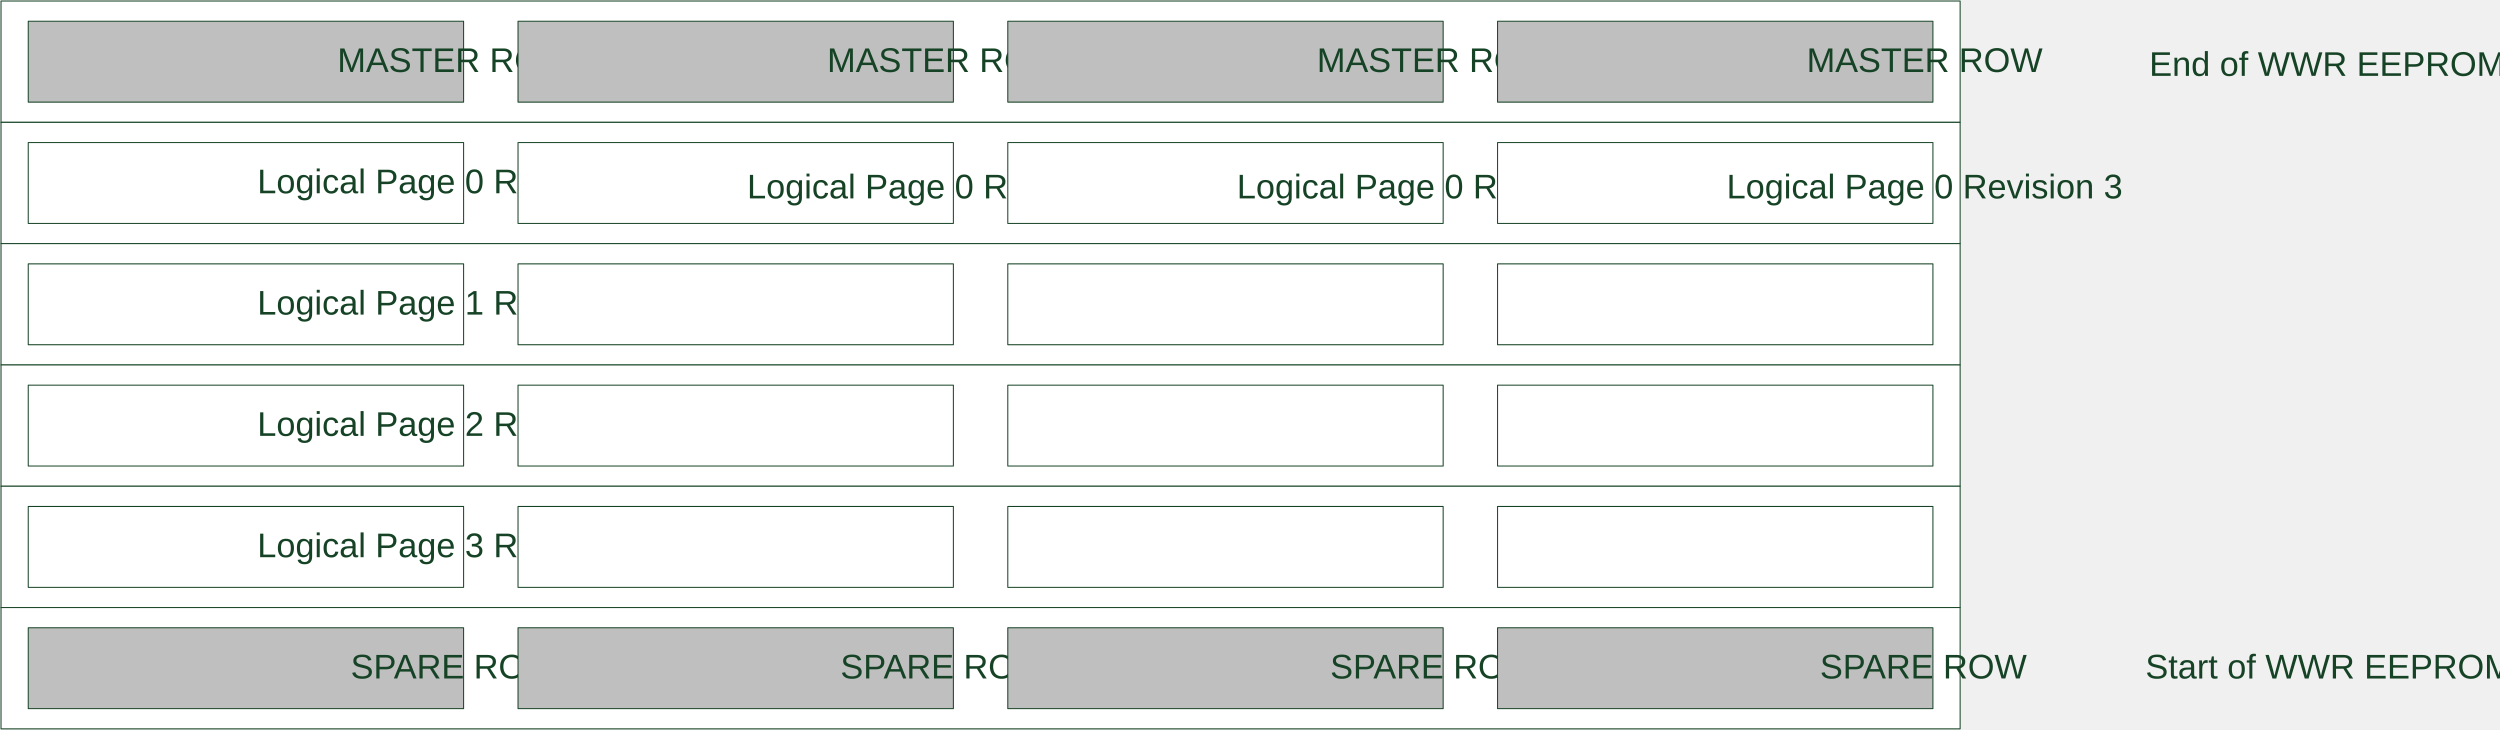
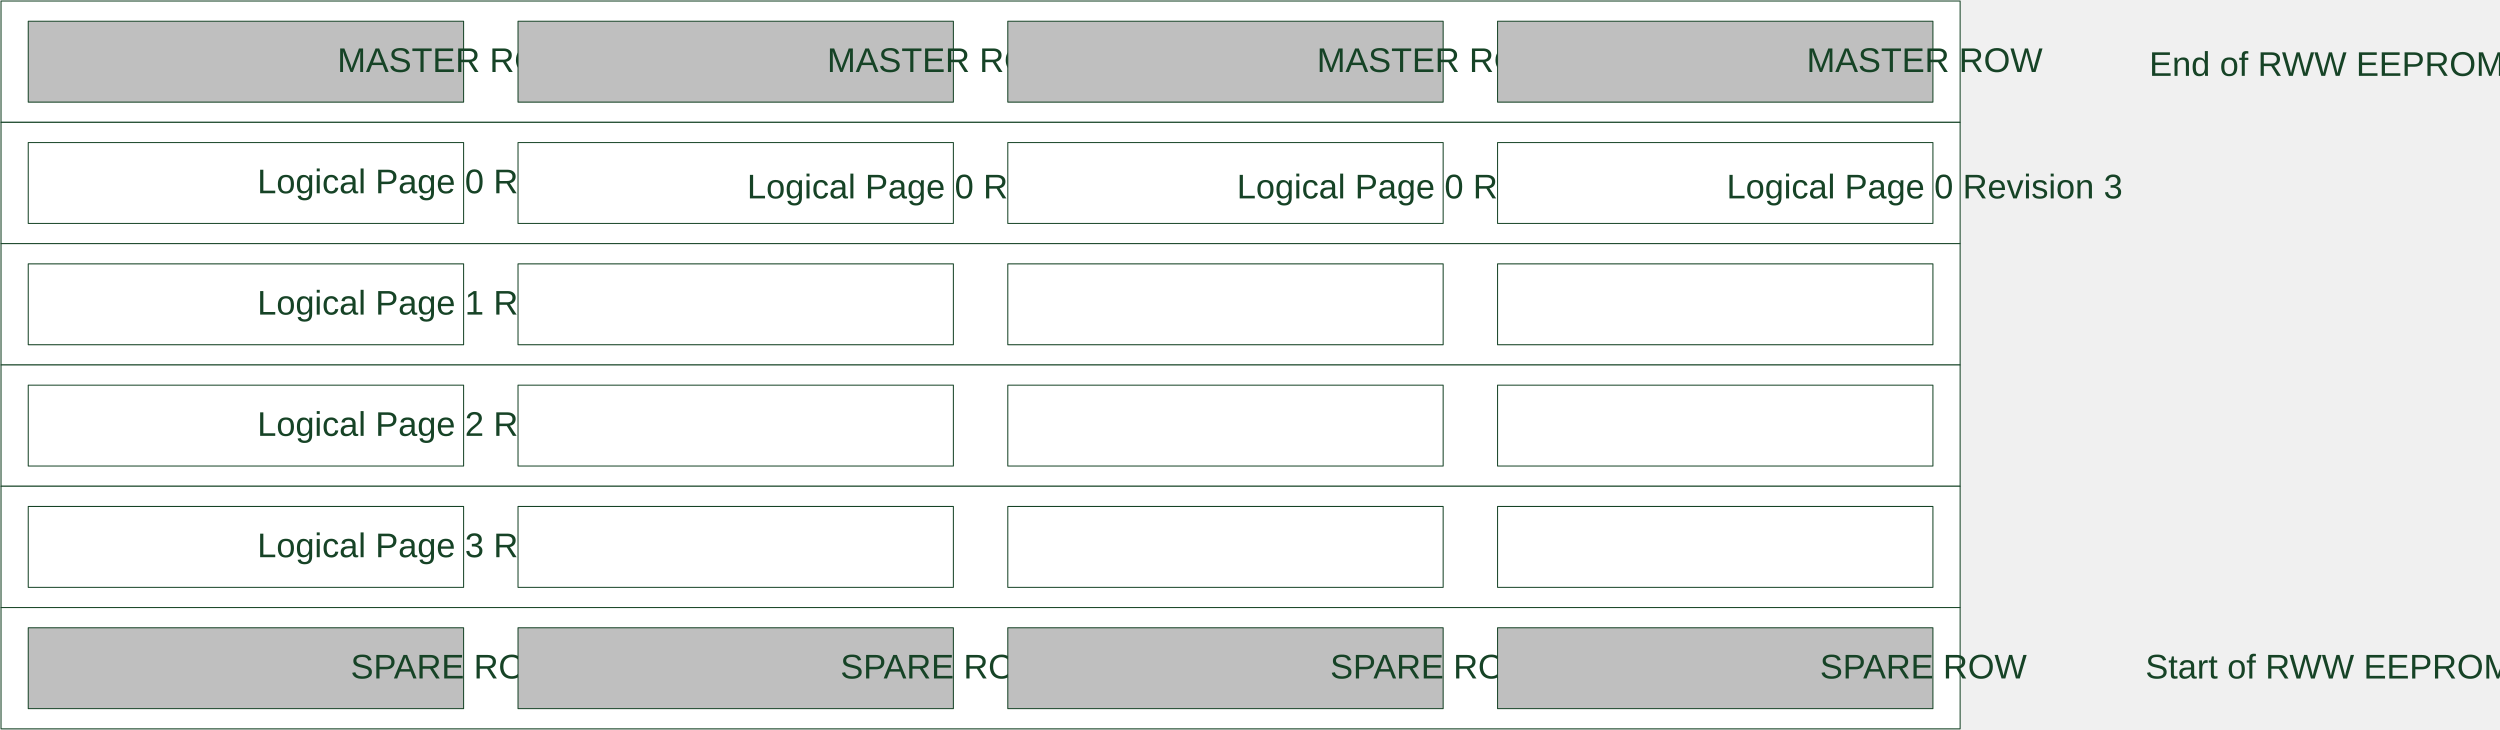
<svg xmlns="http://www.w3.org/2000/svg" xmlns:ns1="http://schemas.microsoft.com/visio/2003/SVGExtensions/" width="8.114in" height="2.369in" viewBox="0 0 584.189 170.559" xml:space="preserve" color-interpolation-filters="sRGB" class="st6">
  <ns1:documentProperties ns1:langID="1033" />
  <style type="text/css">
	
		.st1 {fill:#ffffff;stroke:#164326;stroke-linecap:round;stroke-linejoin:round;stroke-width:0.24}
		.st2 {fill:#bfbfbf;stroke:#164326;stroke-linecap:round;stroke-linejoin:round;stroke-width:0.24}
		.st3 {fill:#164326;font-family:Arial;font-size:0.667em}
		.st4 {font-size:1em}
		.st5 {fill:none;stroke:none;stroke-linecap:round;stroke-linejoin:round;stroke-width:0.72}
		.st6 {fill:none;fill-rule:evenodd;font-size:12px;overflow:visible;stroke-linecap:square;stroke-miterlimit:3}
	
	</style>
  <g ns1:mID="0" ns1:index="1" ns1:groupContext="foregroundPage">
    <ns1:pageProperties ns1:drawingScale="0.0393701" ns1:pageScale="0.0393701" ns1:drawingUnits="24" ns1:shadowOffsetX="8.50388" ns1:shadowOffsetY="-8.50388" />
    <g id="group1-1" transform="translate(0.241688,-141.972)" ns1:mID="1" ns1:groupContext="group">
      <g id="shape2-2" ns1:mID="2" ns1:groupContext="shape">
        <ns1:userDefs>
          <ns1:ud ns1:nameU="visVersion" ns1:val="VT0(12):26" />
        </ns1:userDefs>
        <rect x="0" y="142.212" width="457.792" height="28.346" class="st1" />
      </g>
      <g id="shape3-4" ns1:mID="3" ns1:groupContext="shape" transform="translate(6.35824,-4.72378)">
        <ns1:userDefs>
          <ns1:ud ns1:nameU="visVersion" ns1:val="VT0(12):26" />
        </ns1:userDefs>
        <ns1:textBlock ns1:margins="rect(3.99997,3.99997,3.99997,3.99997)" ns1:tabSpace="42.5194" />
        <ns1:textRect cx="50.864" cy="161.11" width="101.74" height="18.898" />
        <rect x="0" y="151.661" width="101.732" height="18.898" class="st2" />
        <text x="23.31" y="163.51" class="st3" ns1:langID="1033">
          <ns1:paragraph ns1:horizAlign="1" />
          <ns1:tabList />MASTER ROW                                        </text>
      </g>
      <g id="shape4-7" ns1:mID="4" ns1:groupContext="shape" transform="translate(120.807,-4.72378)">
        <ns1:userDefs>
          <ns1:ud ns1:nameU="visVersion" ns1:val="VT0(12):26" />
        </ns1:userDefs>
        <ns1:textBlock ns1:margins="rect(3.99997,3.99997,3.99997,3.99997)" ns1:tabSpace="42.5194" />
        <ns1:textRect cx="50.864" cy="161.11" width="101.74" height="18.898" />
        <rect x="0" y="151.661" width="101.732" height="18.898" class="st2" />
        <text x="23.31" y="163.51" class="st3" ns1:langID="1033">
          <ns1:paragraph ns1:horizAlign="1" />
          <ns1:tabList />MASTER ROW</text>
      </g>
      <g id="shape5-10" ns1:mID="5" ns1:groupContext="shape" transform="translate(235.256,-4.72378)">
        <ns1:userDefs>
          <ns1:ud ns1:nameU="visVersion" ns1:val="VT0(12):26" />
        </ns1:userDefs>
        <ns1:textBlock ns1:margins="rect(3.99997,3.99997,3.99997,3.99997)" ns1:tabSpace="42.5194" />
        <ns1:textRect cx="50.864" cy="161.11" width="101.74" height="18.898" />
        <rect x="0" y="151.661" width="101.732" height="18.898" class="st2" />
        <text x="23.31" y="163.51" class="st3" ns1:langID="1033">
          <ns1:paragraph ns1:horizAlign="1" />
          <ns1:tabList />MASTER ROW</text>
      </g>
      <g id="shape6-13" ns1:mID="6" ns1:groupContext="shape" transform="translate(349.702,-4.72378)">
        <ns1:userDefs>
          <ns1:ud ns1:nameU="visVersion" ns1:val="VT0(12):26" />
        </ns1:userDefs>
        <ns1:textBlock ns1:margins="rect(3.99997,3.99997,3.99997,3.99997)" ns1:tabSpace="42.5194" />
        <ns1:textRect cx="50.864" cy="161.11" width="101.74" height="18.898" />
        <rect x="0" y="151.661" width="101.732" height="18.898" class="st2" />
        <text x="23.31" y="163.51" class="st3" ns1:langID="1033">
          <ns1:paragraph ns1:horizAlign="1" />
          <ns1:tabList />MASTER ROW                                        </text>
      </g>
    </g>
    <g id="group7-16" transform="translate(0.241688,-113.626)" ns1:mID="7" ns1:groupContext="group">
      <g id="shape8-17" ns1:mID="8" ns1:groupContext="shape">
        <ns1:userDefs>
          <ns1:ud ns1:nameU="visVersion" ns1:val="VT0(12):26" />
        </ns1:userDefs>
        <rect x="0" y="142.212" width="457.792" height="28.346" class="st1" />
      </g>
      <g id="shape9-19" ns1:mID="9" ns1:groupContext="shape" transform="translate(6.35824,-4.72378)">
        <ns1:userDefs>
          <ns1:ud ns1:nameU="visVersion" ns1:val="VT0(12):26" />
        </ns1:userDefs>
        <ns1:textBlock ns1:margins="rect(3.99997,3.99997,3.99997,3.99997)" ns1:tabSpace="42.5194" />
        <ns1:textRect cx="50.864" cy="161.11" width="101.74" height="18.898" />
        <rect x="0" y="151.661" width="101.732" height="18.898" class="st1" />
        <text x="4.61" y="163.51" class="st3" ns1:langID="1033">
          <ns1:paragraph ns1:horizAlign="1" />
          <ns1:tabList />Logical Page 0 Revision 0</text>
      </g>
      <g id="shape10-22" ns1:mID="10" ns1:groupContext="shape" transform="translate(120.807,-4.72378)">
        <ns1:userDefs>
          <ns1:ud ns1:nameU="visVersion" ns1:val="VT0(12):26" />
        </ns1:userDefs>
        <ns1:textBlock ns1:margins="rect(0,0,0,0)" />
        <ns1:textRect cx="50.866" cy="161.11" width="101.74" height="18.898" />
        <rect x="0" y="151.661" width="101.732" height="18.898" class="st1" />
        <text x="4.61" y="164.71" class="st3" ns1:langID="1033">
          <ns1:paragraph ns1:horizAlign="1" />
          <ns1:tabList />Logical Page 0 Revision <tspan class="st4" ns1:langID="2052">1</tspan>
        </text>
      </g>
      <g id="shape11-26" ns1:mID="11" ns1:groupContext="shape" transform="translate(235.256,-4.72378)">
        <ns1:userDefs>
          <ns1:ud ns1:nameU="visVersion" ns1:val="VT0(12):26" />
        </ns1:userDefs>
        <ns1:textBlock ns1:margins="rect(0,0,0,0)" />
        <ns1:textRect cx="50.866" cy="161.11" width="101.74" height="18.898" />
        <rect x="0" y="151.661" width="101.732" height="18.898" class="st1" />
        <text x="4.61" y="164.71" class="st3" ns1:langID="1033">
          <ns1:paragraph ns1:horizAlign="1" />
          <ns1:tabList />Logical Page 0 Revision <tspan class="st4" ns1:langID="2052">2</tspan>
        </text>
      </g>
      <g id="shape12-30" ns1:mID="12" ns1:groupContext="shape" transform="translate(349.702,-4.72378)">
        <ns1:userDefs>
          <ns1:ud ns1:nameU="visVersion" ns1:val="VT0(12):26" />
        </ns1:userDefs>
        <ns1:textBlock ns1:margins="rect(0,0,0,0)" />
        <ns1:textRect cx="50.866" cy="161.11" width="101.74" height="18.898" />
        <rect x="0" y="151.661" width="101.732" height="18.898" class="st1" />
        <text x="4.61" y="164.71" class="st3" ns1:langID="1033">
          <ns1:paragraph ns1:horizAlign="1" />
          <ns1:tabList />Logical Page 0 Revision <tspan class="st4" ns1:langID="2052">3</tspan>
        </text>
      </g>
    </g>
    <g id="group13-34" transform="translate(0.241688,-85.2806)" ns1:mID="13" ns1:groupContext="group">
      <g id="shape14-35" ns1:mID="14" ns1:groupContext="shape">
        <ns1:userDefs>
          <ns1:ud ns1:nameU="visVersion" ns1:val="VT0(12):26" />
        </ns1:userDefs>
        <rect x="0" y="142.212" width="457.792" height="28.346" class="st1" />
      </g>
      <g id="shape15-37" ns1:mID="15" ns1:groupContext="shape" transform="translate(6.35824,-4.72378)">
        <ns1:userDefs>
          <ns1:ud ns1:nameU="visVersion" ns1:val="VT0(12):26" />
        </ns1:userDefs>
        <ns1:textBlock ns1:margins="rect(3.99997,3.99997,3.99997,3.99997)" ns1:tabSpace="42.5194" />
        <ns1:textRect cx="50.864" cy="161.11" width="101.74" height="18.898" />
        <rect x="0" y="151.661" width="101.732" height="18.898" class="st1" />
        <text x="4.61" y="163.51" class="st3" ns1:langID="1033">
          <ns1:paragraph ns1:horizAlign="1" />
          <ns1:tabList />Logical Page 1 Revision 0</text>
      </g>
      <g id="shape16-40" ns1:mID="16" ns1:groupContext="shape" transform="translate(120.807,-4.72378)">
        <ns1:userDefs>
          <ns1:ud ns1:nameU="visVersion" ns1:val="VT0(12):26" />
        </ns1:userDefs>
        <rect x="0" y="151.661" width="101.732" height="18.898" class="st1" />
      </g>
      <g id="shape17-42" ns1:mID="17" ns1:groupContext="shape" transform="translate(235.256,-4.72378)">
        <ns1:userDefs>
          <ns1:ud ns1:nameU="visVersion" ns1:val="VT0(12):26" />
        </ns1:userDefs>
        <rect x="0" y="151.661" width="101.732" height="18.898" class="st1" />
      </g>
      <g id="shape18-44" ns1:mID="18" ns1:groupContext="shape" transform="translate(349.702,-4.72378)">
        <ns1:userDefs>
          <ns1:ud ns1:nameU="visVersion" ns1:val="VT0(12):26" />
        </ns1:userDefs>
        <rect x="0" y="151.661" width="101.732" height="18.898" class="st1" />
      </g>
    </g>
    <g id="group19-46" transform="translate(0.241688,-56.9344)" ns1:mID="19" ns1:groupContext="group">
      <g id="shape20-47" ns1:mID="20" ns1:groupContext="shape">
        <ns1:userDefs>
          <ns1:ud ns1:nameU="visVersion" ns1:val="VT0(12):26" />
        </ns1:userDefs>
        <rect x="0" y="142.212" width="457.792" height="28.346" class="st1" />
      </g>
      <g id="shape21-49" ns1:mID="21" ns1:groupContext="shape" transform="translate(6.35824,-4.72378)">
        <ns1:userDefs>
          <ns1:ud ns1:nameU="visVersion" ns1:val="VT0(12):26" />
        </ns1:userDefs>
        <ns1:textBlock ns1:margins="rect(3.99997,3.99997,3.99997,3.99997)" ns1:tabSpace="42.5194" />
        <ns1:textRect cx="50.864" cy="161.11" width="101.74" height="18.898" />
        <rect x="0" y="151.661" width="101.732" height="18.898" class="st1" />
        <text x="4.61" y="163.51" class="st3" ns1:langID="1033">
          <ns1:paragraph ns1:horizAlign="1" />
          <ns1:tabList />Logical Page 2 Revision 0</text>
      </g>
      <g id="shape22-52" ns1:mID="22" ns1:groupContext="shape" transform="translate(120.807,-4.72378)">
        <ns1:userDefs>
          <ns1:ud ns1:nameU="visVersion" ns1:val="VT0(12):26" />
        </ns1:userDefs>
        <rect x="0" y="151.661" width="101.732" height="18.898" class="st1" />
      </g>
      <g id="shape23-54" ns1:mID="23" ns1:groupContext="shape" transform="translate(235.256,-4.72378)">
        <ns1:userDefs>
          <ns1:ud ns1:nameU="visVersion" ns1:val="VT0(12):26" />
        </ns1:userDefs>
        <rect x="0" y="151.661" width="101.732" height="18.898" class="st1" />
      </g>
      <g id="shape24-56" ns1:mID="24" ns1:groupContext="shape" transform="translate(349.702,-4.72378)">
        <ns1:userDefs>
          <ns1:ud ns1:nameU="visVersion" ns1:val="VT0(12):26" />
        </ns1:userDefs>
        <rect x="0" y="151.661" width="101.732" height="18.898" class="st1" />
      </g>
    </g>
    <g id="group25-58" transform="translate(0.241688,-28.588)" ns1:mID="25" ns1:groupContext="group">
      <g id="shape26-59" ns1:mID="26" ns1:groupContext="shape">
        <ns1:userDefs>
          <ns1:ud ns1:nameU="visVersion" ns1:val="VT0(12):26" />
        </ns1:userDefs>
        <rect x="0" y="142.212" width="457.792" height="28.346" class="st1" />
      </g>
      <g id="shape27-61" ns1:mID="27" ns1:groupContext="shape" transform="translate(6.35824,-4.72378)">
        <ns1:userDefs>
          <ns1:ud ns1:nameU="visVersion" ns1:val="VT0(12):26" />
        </ns1:userDefs>
        <ns1:textBlock ns1:margins="rect(3.99997,3.99997,3.99997,3.99997)" ns1:tabSpace="42.5194" />
        <ns1:textRect cx="50.864" cy="161.11" width="101.74" height="18.898" />
        <rect x="0" y="151.661" width="101.732" height="18.898" class="st1" />
        <text x="4.61" y="163.51" class="st3" ns1:langID="1033">
          <ns1:paragraph ns1:horizAlign="1" />
          <ns1:tabList />Logical Page 3 Revision 0        </text>
      </g>
      <g id="shape28-64" ns1:mID="28" ns1:groupContext="shape" transform="translate(120.807,-4.72378)">
        <ns1:userDefs>
          <ns1:ud ns1:nameU="visVersion" ns1:val="VT0(12):26" />
        </ns1:userDefs>
        <rect x="0" y="151.661" width="101.732" height="18.898" class="st1" />
      </g>
      <g id="shape29-66" ns1:mID="29" ns1:groupContext="shape" transform="translate(235.256,-4.72378)">
        <ns1:userDefs>
          <ns1:ud ns1:nameU="visVersion" ns1:val="VT0(12):26" />
        </ns1:userDefs>
        <rect x="0" y="151.661" width="101.732" height="18.898" class="st1" />
      </g>
      <g id="shape30-68" ns1:mID="30" ns1:groupContext="shape" transform="translate(349.702,-4.72378)">
        <ns1:userDefs>
          <ns1:ud ns1:nameU="visVersion" ns1:val="VT0(12):26" />
        </ns1:userDefs>
        <rect x="0" y="151.661" width="101.732" height="18.898" class="st1" />
      </g>
    </g>
    <g id="group31-70" transform="translate(0.241688,-0.241797)" ns1:mID="31" ns1:groupContext="group">
      <g id="shape32-71" ns1:mID="32" ns1:groupContext="shape">
        <ns1:userDefs>
          <ns1:ud ns1:nameU="visVersion" ns1:val="VT0(12):26" />
        </ns1:userDefs>
        <rect x="0" y="142.212" width="457.792" height="28.346" class="st1" />
      </g>
      <g id="shape33-73" ns1:mID="33" ns1:groupContext="shape" transform="translate(6.35824,-4.72378)">
        <ns1:userDefs>
          <ns1:ud ns1:nameU="visVersion" ns1:val="VT0(12):26" />
        </ns1:userDefs>
        <ns1:textBlock ns1:margins="rect(3.99997,3.99997,3.99997,3.99997)" ns1:tabSpace="42.5194" />
        <ns1:textRect cx="50.864" cy="161.11" width="101.74" height="18.898" />
        <rect x="0" y="151.661" width="101.732" height="18.898" class="st2" />
        <text x="26.42" y="163.51" class="st3" ns1:langID="1033">
          <ns1:paragraph ns1:horizAlign="1" />
          <ns1:tabList />SPARE ROW                                        </text>
      </g>
      <g id="shape34-76" ns1:mID="34" ns1:groupContext="shape" transform="translate(120.807,-4.72378)">
        <ns1:userDefs>
          <ns1:ud ns1:nameU="visVersion" ns1:val="VT0(12):26" />
        </ns1:userDefs>
        <ns1:textBlock ns1:margins="rect(3.99997,3.99997,3.99997,3.99997)" ns1:tabSpace="42.5194" />
        <ns1:textRect cx="50.864" cy="161.11" width="101.74" height="18.898" />
        <rect x="0" y="151.661" width="101.732" height="18.898" class="st2" />
        <text x="26.42" y="163.51" class="st3" ns1:langID="1033">
          <ns1:paragraph ns1:horizAlign="1" />
          <ns1:tabList />SPARE ROW</text>
      </g>
      <g id="shape35-79" ns1:mID="35" ns1:groupContext="shape" transform="translate(235.256,-4.72378)">
        <ns1:userDefs>
          <ns1:ud ns1:nameU="visVersion" ns1:val="VT0(12):26" />
        </ns1:userDefs>
        <ns1:textBlock ns1:margins="rect(3.99997,3.99997,3.99997,3.99997)" ns1:tabSpace="42.5194" />
        <ns1:textRect cx="50.864" cy="161.11" width="101.74" height="18.898" />
        <rect x="0" y="151.661" width="101.732" height="18.898" class="st2" />
        <text x="26.42" y="163.51" class="st3" ns1:langID="1033">
          <ns1:paragraph ns1:horizAlign="1" />
          <ns1:tabList />SPARE ROW</text>
      </g>
      <g id="shape36-82" ns1:mID="36" ns1:groupContext="shape" transform="translate(349.702,-4.72378)">
        <ns1:userDefs>
          <ns1:ud ns1:nameU="visVersion" ns1:val="VT0(12):26" />
        </ns1:userDefs>
        <ns1:textBlock ns1:margins="rect(3.99997,3.99997,3.99997,3.99997)" ns1:tabSpace="42.5194" />
        <ns1:textRect cx="50.864" cy="161.11" width="101.74" height="18.898" />
        <rect x="0" y="151.661" width="101.732" height="18.898" class="st2" />
        <text x="26.42" y="163.51" class="st3" ns1:langID="1033">
          <ns1:paragraph ns1:horizAlign="1" />
          <ns1:tabList />SPARE ROW</text>
      </g>
    </g>
    <g id="shape37-85" ns1:mID="37" ns1:groupContext="shape" transform="translate(458.207,-147.232)">
      <ns1:userDefs />
      <ns1:textBlock ns1:margins="rect(3.99997,3.99997,3.99997,3.99997)" ns1:tabSpace="42.5194" />
      <ns1:textRect cx="62.628" cy="162.559" width="125.26" height="16" />
      <rect x="0" y="154.559" width="125.26" height="16" class="st5" />
      <text x="4" y="164.96" class="st3" ns1:langID="1033">
        <ns1:paragraph />
-         <ns1:tabList />End of WWR EEPROM                                </text>
+         <ns1:tabList />End of RWW EEPROM                                </text>
    </g>
    <g id="shape38-88" ns1:mID="38" ns1:groupContext="shape" transform="translate(457.309,-6.4132)">
      <ns1:userDefs />
      <ns1:textBlock ns1:margins="rect(3.99997,3.99997,3.99997,3.99997)" ns1:tabSpace="42.5194" />
      <ns1:textRect cx="63.077" cy="162.559" width="126.16" height="16" />
      <rect x="0" y="154.559" width="126.157" height="16" class="st5" />
      <text x="4" y="164.96" class="st3" ns1:langID="1033">
        <ns1:paragraph />
-         <ns1:tabList />Start of WWR EEPROM                                </text>
+         <ns1:tabList />Start of RWW EEPROM                                </text>
    </g>
  </g>
</svg>
